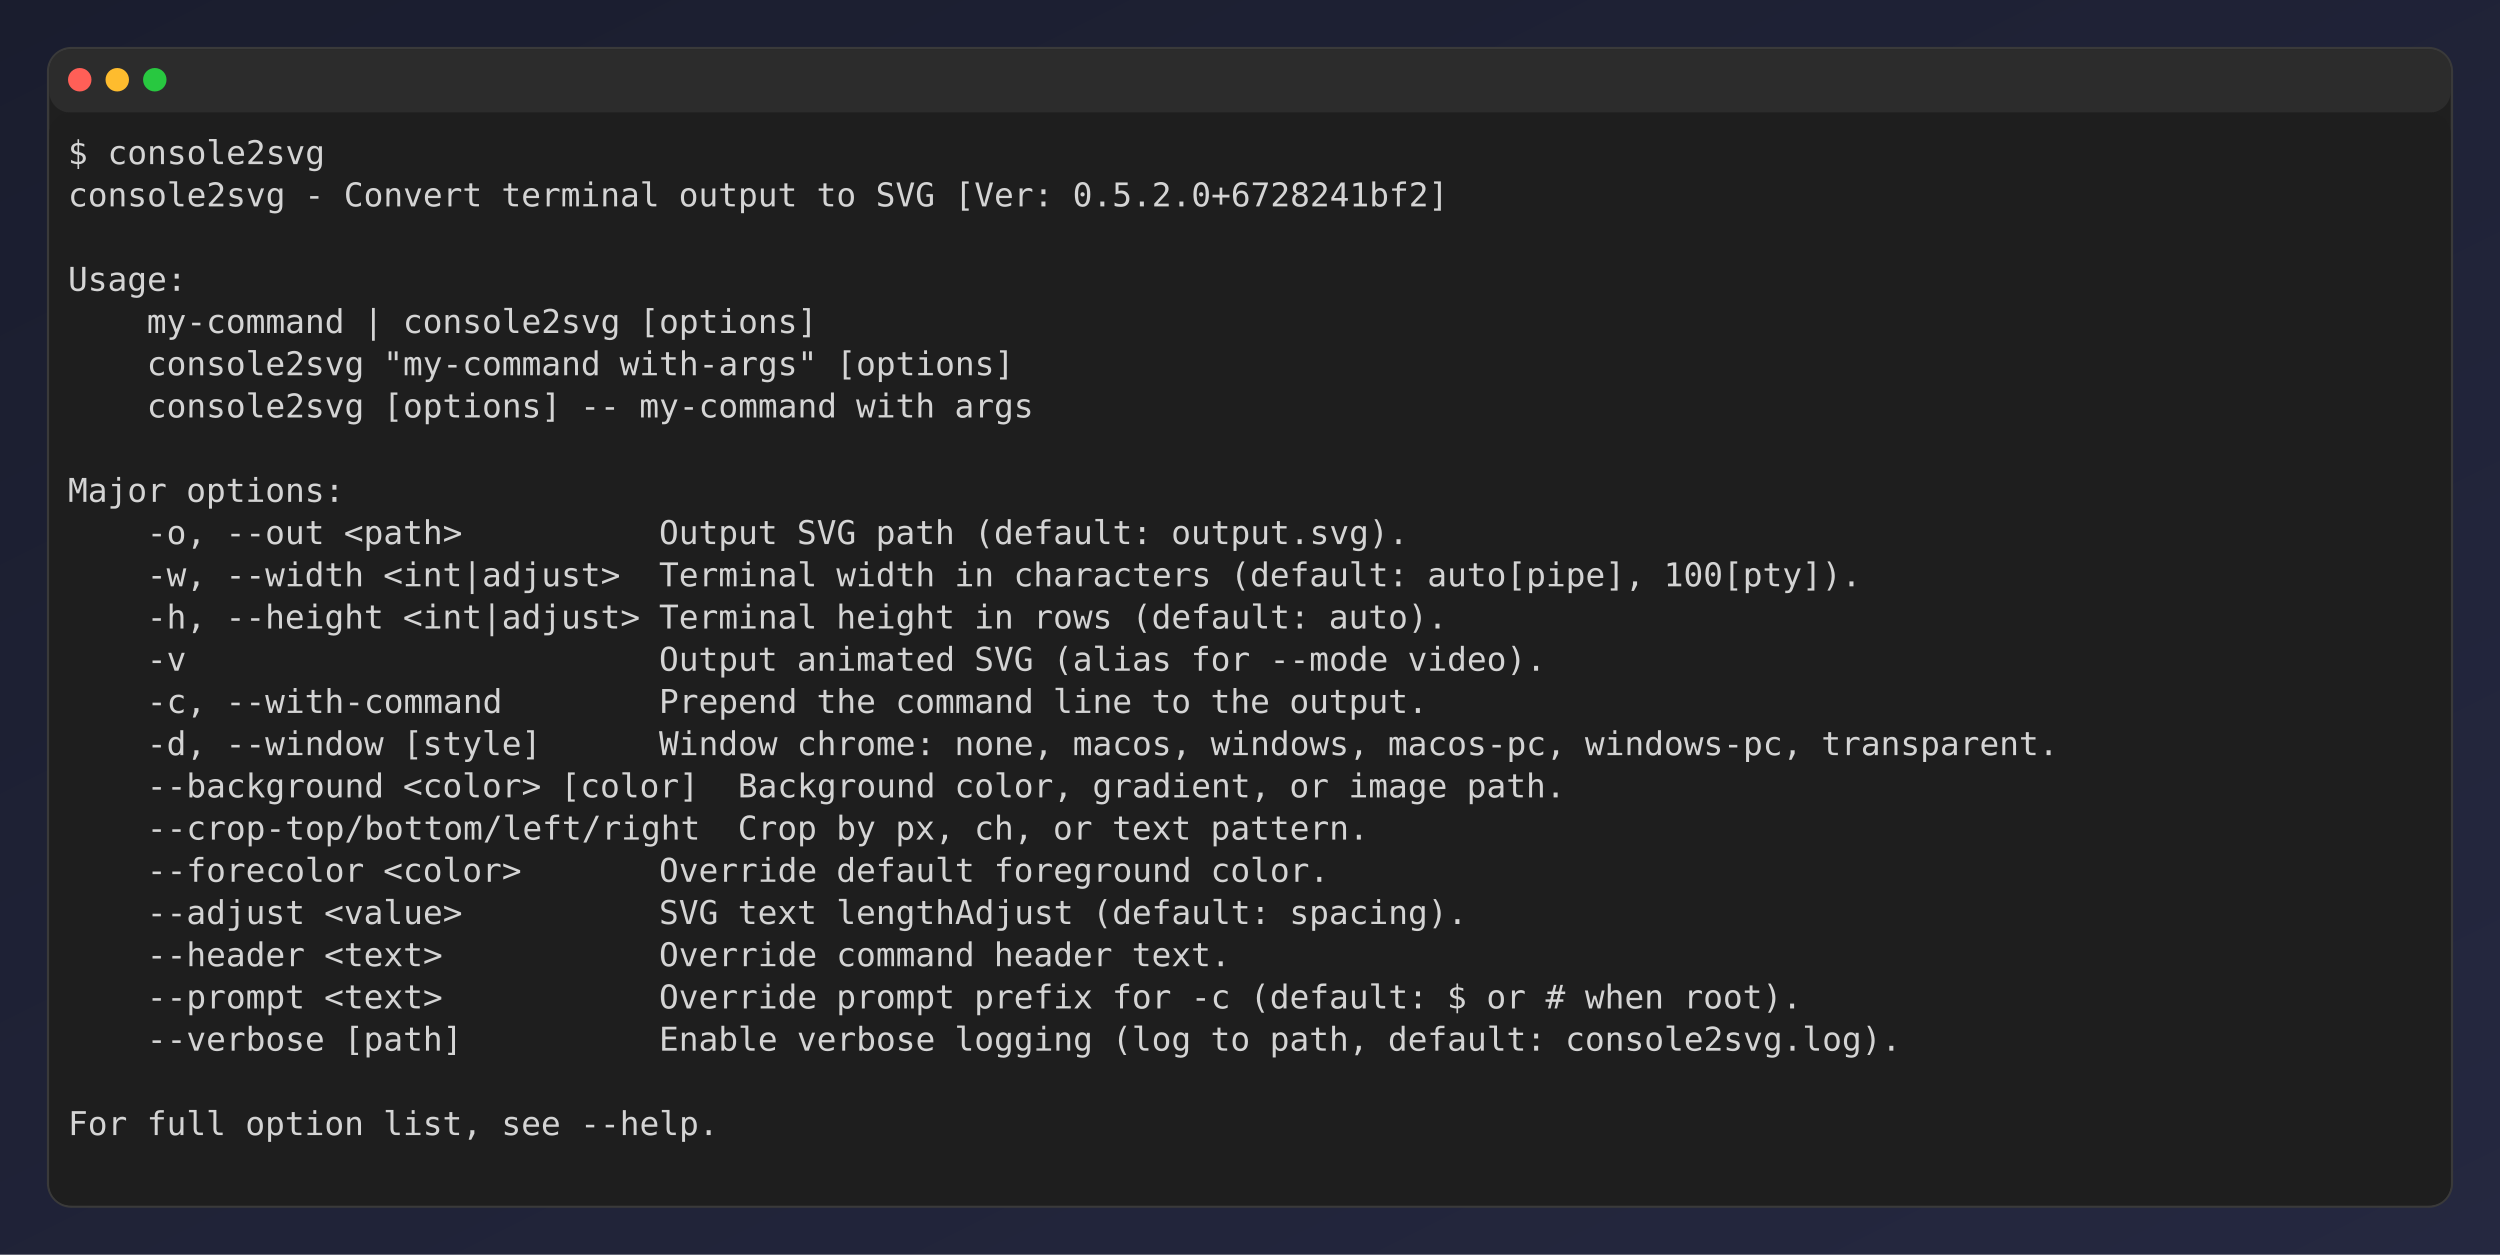
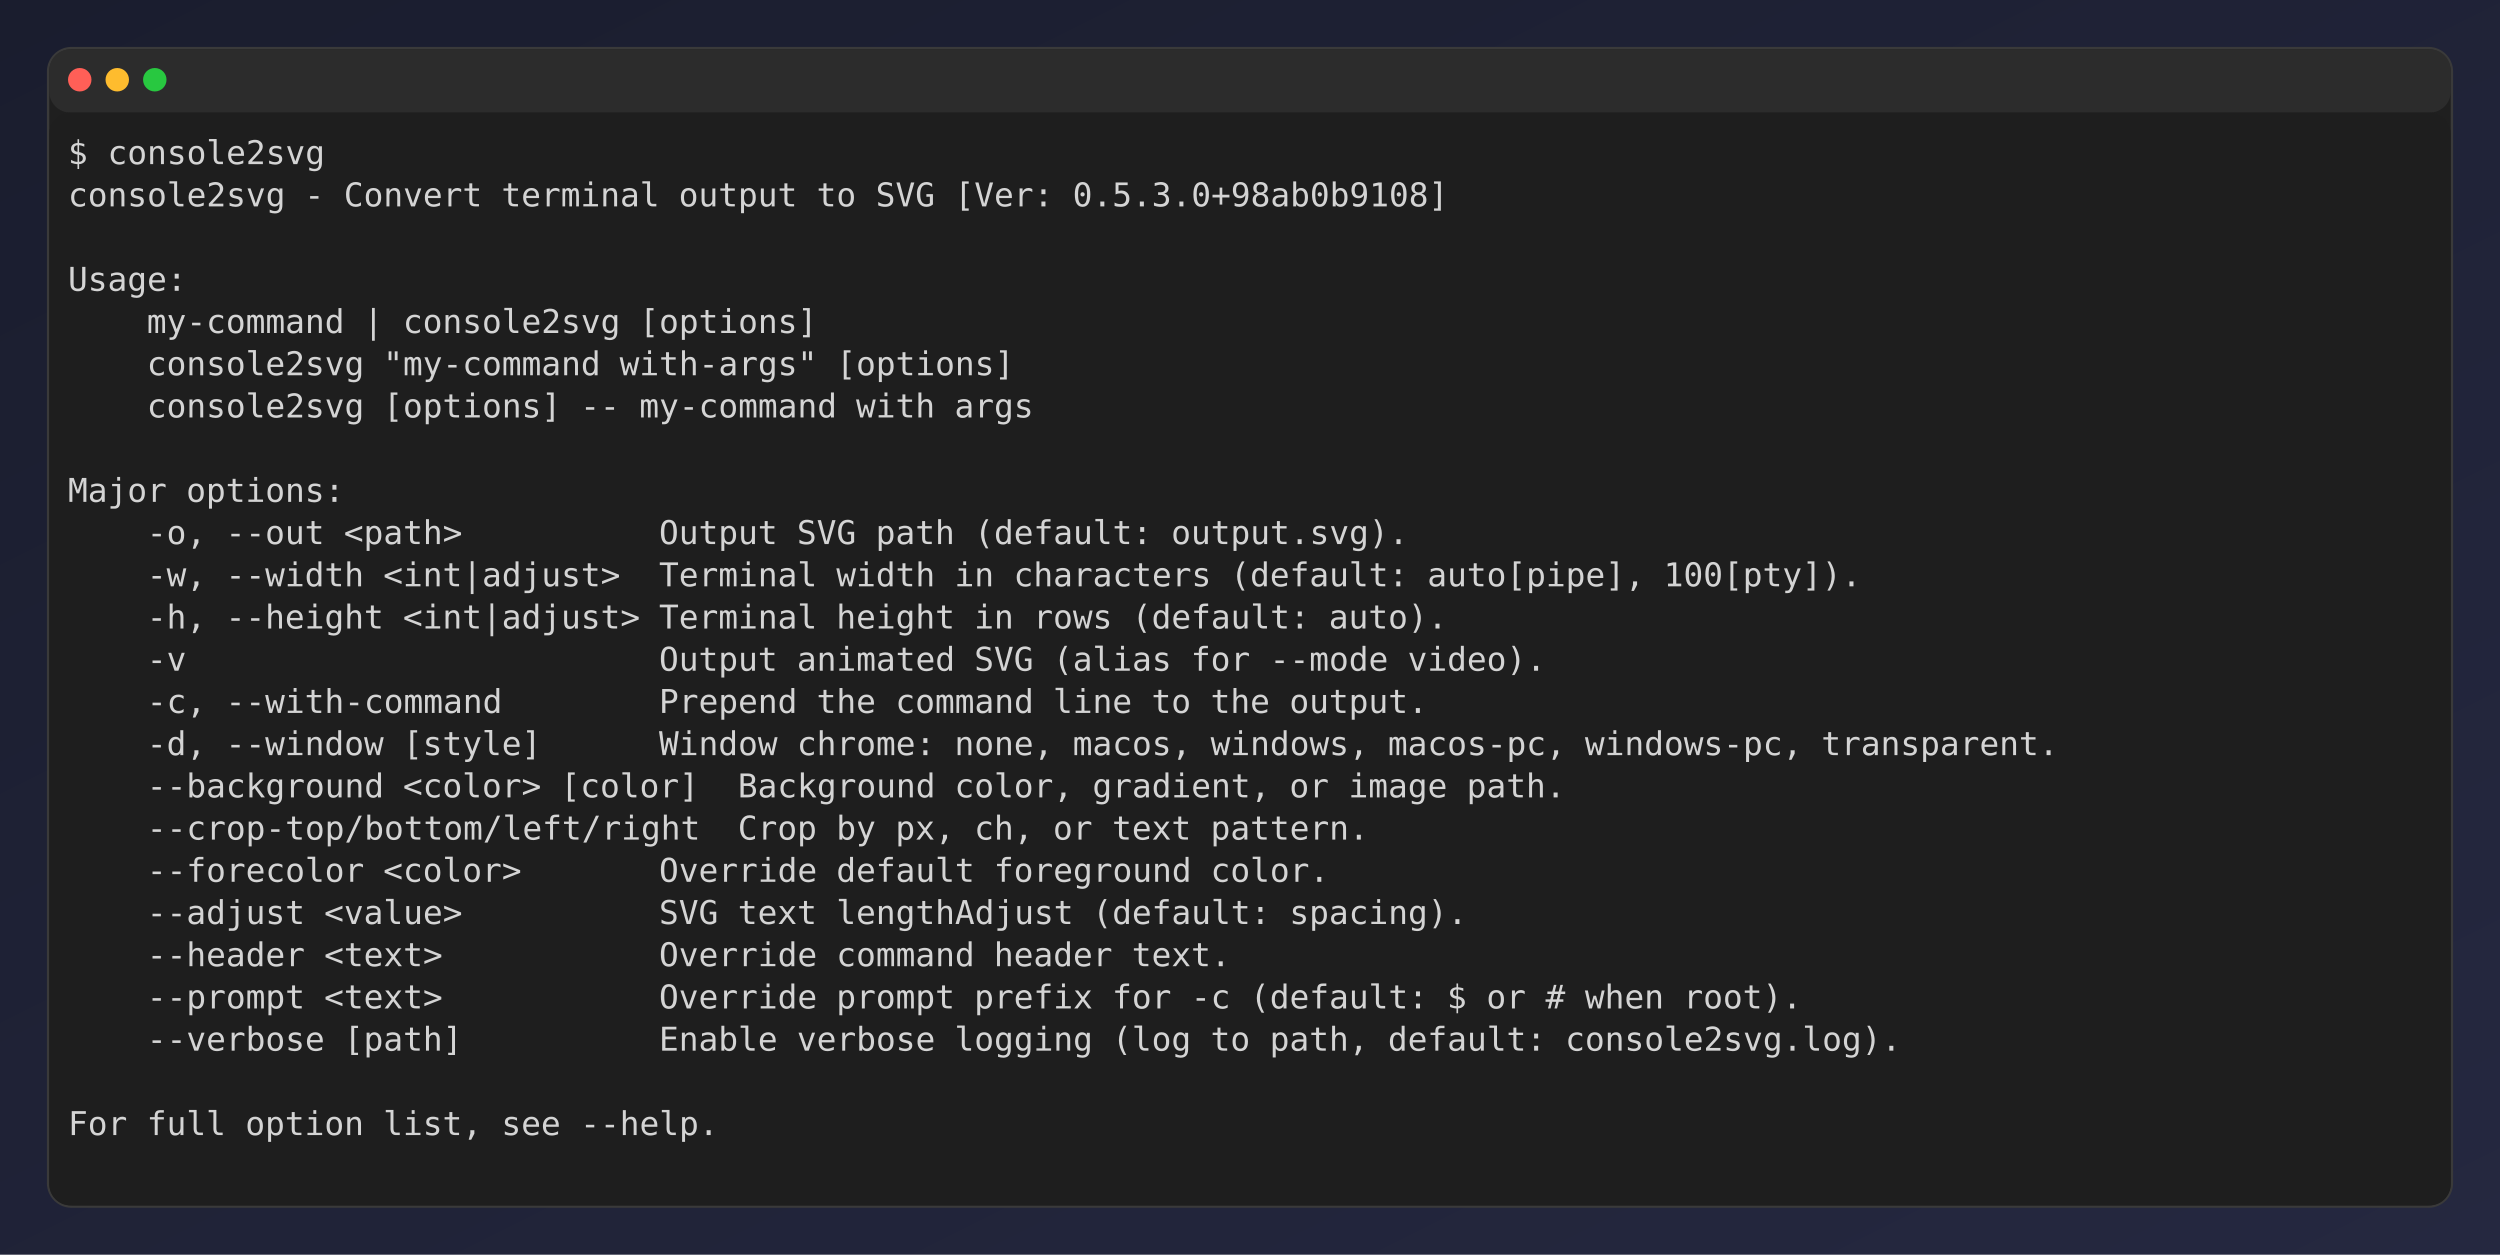
<svg xmlns="http://www.w3.org/2000/svg" viewBox="0 0 1066 535" role="img" aria-label="console2svg output">
  <style>
.crt {
  font-family: ui-monospace,"Cascadia Mono","Segoe UI Mono","SFMono-Regular",Menlo,monospace;
  font-size: 14px;
}
text {
  dominant-baseline: alphabetic;
}
.bg {
  shape-rendering: crispEdges;
}
</style>
  <defs>
    <linearGradient id="desktop-bg" x1="0%" y1="0%" x2="100%" y2="100%">
      <stop offset="0%" stop-color="#1a1d2e" />
      <stop offset="100%" stop-color="#252840" />
    </linearGradient>
  </defs>
  <rect width="1066" height="535" fill="url(#desktop-bg)" />
  <rect x="20.5" y="20.5" rx="10" ry="10" width="1025" height="494" fill="#1f1f1f" stroke="#3a3a3a" />
  <rect x="21" y="21" rx="9" ry="9" width="1024" height="27" fill="#2c2c2c" />
  <circle cx="34" cy="34" r="5" fill="#ff5f57" />
  <circle cx="50" cy="34" r="5" fill="#febc2e" />
  <circle cx="66" cy="34" r="5" fill="#28c840" />
  <rect x="21" y="48" width="1024" height="466" rx="9" ry="9" fill="#1e1e1e" />
  <rect x="29" y="56" width="1008" height="18" fill="#1e1e1e" />
  <text class="crt" x="29" y="70" fill="#d4d4d4">$ console2svg</text>
  <g transform="translate(29 74)">
    <rect width="1008" height="432" fill="#1e1e1e" />
    <text class="crt" x="0" y="14" fill="#d4d4d4" textLength="92.4" lengthAdjust="spacing">console2svg</text>
    <text class="crt" x="100.8" y="14" fill="#d4d4d4" textLength="8.4" lengthAdjust="spacing">-</text>
    <text class="crt" x="117.6" y="14" fill="#d4d4d4" textLength="58.8" lengthAdjust="spacing">Convert</text>
    <text class="crt" x="184.8" y="14" fill="#d4d4d4" textLength="67.2" lengthAdjust="spacing">terminal</text>
    <text class="crt" x="260.4" y="14" fill="#d4d4d4" textLength="50.4" lengthAdjust="spacing">output</text>
    <text class="crt" x="319.2" y="14" fill="#d4d4d4" textLength="16.8" lengthAdjust="spacing">to</text>
    <text class="crt" x="344.4" y="14" fill="#d4d4d4" textLength="25.2" lengthAdjust="spacing">SVG</text>
    <text class="crt" x="378" y="14" fill="#d4d4d4" textLength="42" lengthAdjust="spacing">[Ver:</text>
-     <text class="crt" x="428.4" y="14" fill="#d4d4d4" textLength="159.6" lengthAdjust="spacing">0.5.2.0+6728241bf2]</text>
+     <text class="crt" x="428.4" y="14" fill="#d4d4d4" textLength="159.6" lengthAdjust="spacing">0.5.3.0+98ab0b9108]</text>
    <text class="crt" x="0" y="50" fill="#d4d4d4" textLength="50.4" lengthAdjust="spacing">Usage:</text>
    <text class="crt" x="33.6" y="68" fill="#d4d4d4" textLength="84" lengthAdjust="spacing">my-command</text>
    <text class="crt" x="126" y="68" fill="#d4d4d4" textLength="8.4" lengthAdjust="spacing">|</text>
    <text class="crt" x="142.8" y="68" fill="#d4d4d4" textLength="92.4" lengthAdjust="spacing">console2svg</text>
    <text class="crt" x="243.6" y="68" fill="#d4d4d4" textLength="75.6" lengthAdjust="spacing">[options]</text>
    <text class="crt" x="33.6" y="86" fill="#d4d4d4" textLength="92.4" lengthAdjust="spacing">console2svg</text>
    <text class="crt" x="134.4" y="86" fill="#d4d4d4" textLength="92.4" lengthAdjust="spacing">"my-command</text>
    <text class="crt" x="235.2" y="86" fill="#d4d4d4" textLength="84" lengthAdjust="spacing">with-args"</text>
    <text class="crt" x="327.6" y="86" fill="#d4d4d4" textLength="75.6" lengthAdjust="spacing">[options]</text>
    <text class="crt" x="33.6" y="104" fill="#d4d4d4" textLength="92.4" lengthAdjust="spacing">console2svg</text>
    <text class="crt" x="134.4" y="104" fill="#d4d4d4" textLength="75.6" lengthAdjust="spacing">[options]</text>
    <text class="crt" x="218.4" y="104" fill="#d4d4d4" textLength="16.8" lengthAdjust="spacing">--</text>
    <text class="crt" x="243.6" y="104" fill="#d4d4d4" textLength="84" lengthAdjust="spacing">my-command</text>
    <text class="crt" x="336" y="104" fill="#d4d4d4" textLength="33.6" lengthAdjust="spacing">with</text>
    <text class="crt" x="378" y="104" fill="#d4d4d4" textLength="33.6" lengthAdjust="spacing">args</text>
    <text class="crt" x="0" y="140" fill="#d4d4d4" textLength="42" lengthAdjust="spacing">Major</text>
    <text class="crt" x="50.4" y="140" fill="#d4d4d4" textLength="67.2" lengthAdjust="spacing">options:</text>
    <text class="crt" x="33.6" y="158" fill="#d4d4d4" textLength="25.2" lengthAdjust="spacing">-o,</text>
    <text class="crt" x="67.2" y="158" fill="#d4d4d4" textLength="42" lengthAdjust="spacing">--out</text>
    <text class="crt" x="117.6" y="158" fill="#d4d4d4" textLength="50.4" lengthAdjust="spacing">&lt;path&gt;</text>
    <text class="crt" x="252" y="158" fill="#d4d4d4" textLength="50.4" lengthAdjust="spacing">Output</text>
    <text class="crt" x="310.8" y="158" fill="#d4d4d4" textLength="25.2" lengthAdjust="spacing">SVG</text>
    <text class="crt" x="344.4" y="158" fill="#d4d4d4" textLength="33.6" lengthAdjust="spacing">path</text>
    <text class="crt" x="386.4" y="158" fill="#d4d4d4" textLength="75.6" lengthAdjust="spacing">(default:</text>
    <text class="crt" x="470.4" y="158" fill="#d4d4d4" textLength="100.8" lengthAdjust="spacing">output.svg).</text>
    <text class="crt" x="33.6" y="176" fill="#d4d4d4" textLength="25.2" lengthAdjust="spacing">-w,</text>
    <text class="crt" x="67.2" y="176" fill="#d4d4d4" textLength="58.8" lengthAdjust="spacing">--width</text>
    <text class="crt" x="134.4" y="176" fill="#d4d4d4" textLength="100.8" lengthAdjust="spacing">&lt;int|adjust&gt;</text>
    <text class="crt" x="252" y="176" fill="#d4d4d4" textLength="67.2" lengthAdjust="spacing">Terminal</text>
    <text class="crt" x="327.6" y="176" fill="#d4d4d4" textLength="42" lengthAdjust="spacing">width</text>
    <text class="crt" x="378" y="176" fill="#d4d4d4" textLength="16.8" lengthAdjust="spacing">in</text>
    <text class="crt" x="403.2" y="176" fill="#d4d4d4" textLength="84" lengthAdjust="spacing">characters</text>
    <text class="crt" x="495.6" y="176" fill="#d4d4d4" textLength="75.6" lengthAdjust="spacing">(default:</text>
    <text class="crt" x="579.6" y="176" fill="#d4d4d4" textLength="92.4" lengthAdjust="spacing">auto[pipe],</text>
    <text class="crt" x="680.4" y="176" fill="#d4d4d4" textLength="84" lengthAdjust="spacing">100[pty]).</text>
    <text class="crt" x="33.6" y="194" fill="#d4d4d4" textLength="25.2" lengthAdjust="spacing">-h,</text>
    <text class="crt" x="67.2" y="194" fill="#d4d4d4" textLength="67.2" lengthAdjust="spacing">--height</text>
    <text class="crt" x="142.8" y="194" fill="#d4d4d4" textLength="100.8" lengthAdjust="spacing">&lt;int|adjust&gt;</text>
    <text class="crt" x="252" y="194" fill="#d4d4d4" textLength="67.2" lengthAdjust="spacing">Terminal</text>
    <text class="crt" x="327.6" y="194" fill="#d4d4d4" textLength="50.4" lengthAdjust="spacing">height</text>
    <text class="crt" x="386.4" y="194" fill="#d4d4d4" textLength="16.8" lengthAdjust="spacing">in</text>
    <text class="crt" x="411.6" y="194" fill="#d4d4d4" textLength="33.6" lengthAdjust="spacing">rows</text>
    <text class="crt" x="453.6" y="194" fill="#d4d4d4" textLength="75.6" lengthAdjust="spacing">(default:</text>
    <text class="crt" x="537.6" y="194" fill="#d4d4d4" textLength="50.4" lengthAdjust="spacing">auto).</text>
    <text class="crt" x="33.6" y="212" fill="#d4d4d4" textLength="16.8" lengthAdjust="spacing">-v</text>
    <text class="crt" x="252" y="212" fill="#d4d4d4" textLength="50.4" lengthAdjust="spacing">Output</text>
    <text class="crt" x="310.8" y="212" fill="#d4d4d4" textLength="67.2" lengthAdjust="spacing">animated</text>
    <text class="crt" x="386.4" y="212" fill="#d4d4d4" textLength="25.2" lengthAdjust="spacing">SVG</text>
    <text class="crt" x="420" y="212" fill="#d4d4d4" textLength="50.4" lengthAdjust="spacing">(alias</text>
    <text class="crt" x="478.8" y="212" fill="#d4d4d4" textLength="25.2" lengthAdjust="spacing">for</text>
    <text class="crt" x="512.4" y="212" fill="#d4d4d4" textLength="50.4" lengthAdjust="spacing">--mode</text>
    <text class="crt" x="571.2" y="212" fill="#d4d4d4" textLength="58.8" lengthAdjust="spacing">video).</text>
    <text class="crt" x="33.6" y="230" fill="#d4d4d4" textLength="25.2" lengthAdjust="spacing">-c,</text>
    <text class="crt" x="67.2" y="230" fill="#d4d4d4" textLength="117.6" lengthAdjust="spacing">--with-command</text>
    <text class="crt" x="252" y="230" fill="#d4d4d4" textLength="58.8" lengthAdjust="spacing">Prepend</text>
    <text class="crt" x="319.2" y="230" fill="#d4d4d4" textLength="25.2" lengthAdjust="spacing">the</text>
    <text class="crt" x="352.8" y="230" fill="#d4d4d4" textLength="58.8" lengthAdjust="spacing">command</text>
    <text class="crt" x="420" y="230" fill="#d4d4d4" textLength="33.6" lengthAdjust="spacing">line</text>
    <text class="crt" x="462" y="230" fill="#d4d4d4" textLength="16.8" lengthAdjust="spacing">to</text>
    <text class="crt" x="487.2" y="230" fill="#d4d4d4" textLength="25.2" lengthAdjust="spacing">the</text>
    <text class="crt" x="520.8" y="230" fill="#d4d4d4" textLength="58.8" lengthAdjust="spacing">output.</text>
    <text class="crt" x="33.6" y="248" fill="#d4d4d4" textLength="25.2" lengthAdjust="spacing">-d,</text>
    <text class="crt" x="67.2" y="248" fill="#d4d4d4" textLength="67.2" lengthAdjust="spacing">--window</text>
    <text class="crt" x="142.8" y="248" fill="#d4d4d4" textLength="58.8" lengthAdjust="spacing">[style]</text>
    <text class="crt" x="252" y="248" fill="#d4d4d4" textLength="50.4" lengthAdjust="spacing">Window</text>
    <text class="crt" x="310.8" y="248" fill="#d4d4d4" textLength="58.8" lengthAdjust="spacing">chrome:</text>
    <text class="crt" x="378" y="248" fill="#d4d4d4" textLength="42" lengthAdjust="spacing">none,</text>
    <text class="crt" x="428.4" y="248" fill="#d4d4d4" textLength="50.4" lengthAdjust="spacing">macos,</text>
    <text class="crt" x="487.2" y="248" fill="#d4d4d4" textLength="67.2" lengthAdjust="spacing">windows,</text>
    <text class="crt" x="562.8" y="248" fill="#d4d4d4" textLength="75.6" lengthAdjust="spacing">macos-pc,</text>
    <text class="crt" x="646.8" y="248" fill="#d4d4d4" textLength="92.4" lengthAdjust="spacing">windows-pc,</text>
    <text class="crt" x="747.6" y="248" fill="#d4d4d4" textLength="100.8" lengthAdjust="spacing">transparent.</text>
    <text class="crt" x="33.6" y="266" fill="#d4d4d4" textLength="100.8" lengthAdjust="spacing">--background</text>
    <text class="crt" x="142.8" y="266" fill="#d4d4d4" textLength="58.8" lengthAdjust="spacing">&lt;color&gt;</text>
    <text class="crt" x="210" y="266" fill="#d4d4d4" textLength="58.8" lengthAdjust="spacing">[color]</text>
    <text class="crt" x="285.6" y="266" fill="#d4d4d4" textLength="84" lengthAdjust="spacing">Background</text>
    <text class="crt" x="378" y="266" fill="#d4d4d4" textLength="50.4" lengthAdjust="spacing">color,</text>
    <text class="crt" x="436.8" y="266" fill="#d4d4d4" textLength="75.6" lengthAdjust="spacing">gradient,</text>
    <text class="crt" x="520.8" y="266" fill="#d4d4d4" textLength="16.8" lengthAdjust="spacing">or</text>
    <text class="crt" x="546" y="266" fill="#d4d4d4" textLength="42" lengthAdjust="spacing">image</text>
    <text class="crt" x="596.4" y="266" fill="#d4d4d4" textLength="42" lengthAdjust="spacing">path.</text>
    <text class="crt" x="33.6" y="284" fill="#d4d4d4" textLength="235.2" lengthAdjust="spacing">--crop-top/bottom/left/right</text>
    <text class="crt" x="285.6" y="284" fill="#d4d4d4" textLength="33.6" lengthAdjust="spacing">Crop</text>
    <text class="crt" x="327.6" y="284" fill="#d4d4d4" textLength="16.8" lengthAdjust="spacing">by</text>
    <text class="crt" x="352.8" y="284" fill="#d4d4d4" textLength="25.2" lengthAdjust="spacing">px,</text>
    <text class="crt" x="386.4" y="284" fill="#d4d4d4" textLength="25.2" lengthAdjust="spacing">ch,</text>
    <text class="crt" x="420" y="284" fill="#d4d4d4" textLength="16.8" lengthAdjust="spacing">or</text>
    <text class="crt" x="445.2" y="284" fill="#d4d4d4" textLength="33.6" lengthAdjust="spacing">text</text>
    <text class="crt" x="487.2" y="284" fill="#d4d4d4" textLength="67.2" lengthAdjust="spacing">pattern.</text>
    <text class="crt" x="33.6" y="302" fill="#d4d4d4" textLength="92.4" lengthAdjust="spacing">--forecolor</text>
    <text class="crt" x="134.4" y="302" fill="#d4d4d4" textLength="58.8" lengthAdjust="spacing">&lt;color&gt;</text>
    <text class="crt" x="252" y="302" fill="#d4d4d4" textLength="67.2" lengthAdjust="spacing">Override</text>
    <text class="crt" x="327.6" y="302" fill="#d4d4d4" textLength="58.8" lengthAdjust="spacing">default</text>
    <text class="crt" x="394.8" y="302" fill="#d4d4d4" textLength="84" lengthAdjust="spacing">foreground</text>
    <text class="crt" x="487.2" y="302" fill="#d4d4d4" textLength="50.4" lengthAdjust="spacing">color.</text>
    <text class="crt" x="33.6" y="320" fill="#d4d4d4" textLength="67.2" lengthAdjust="spacing">--adjust</text>
    <text class="crt" x="109.2" y="320" fill="#d4d4d4" textLength="58.8" lengthAdjust="spacing">&lt;value&gt;</text>
    <text class="crt" x="252" y="320" fill="#d4d4d4" textLength="25.2" lengthAdjust="spacing">SVG</text>
    <text class="crt" x="285.6" y="320" fill="#d4d4d4" textLength="33.6" lengthAdjust="spacing">text</text>
    <text class="crt" x="327.6" y="320" fill="#d4d4d4" textLength="100.8" lengthAdjust="spacing">lengthAdjust</text>
    <text class="crt" x="436.8" y="320" fill="#d4d4d4" textLength="75.6" lengthAdjust="spacing">(default:</text>
    <text class="crt" x="520.8" y="320" fill="#d4d4d4" textLength="75.6" lengthAdjust="spacing">spacing).</text>
    <text class="crt" x="33.6" y="338" fill="#d4d4d4" textLength="67.2" lengthAdjust="spacing">--header</text>
    <text class="crt" x="109.2" y="338" fill="#d4d4d4" textLength="50.4" lengthAdjust="spacing">&lt;text&gt;</text>
    <text class="crt" x="252" y="338" fill="#d4d4d4" textLength="67.2" lengthAdjust="spacing">Override</text>
    <text class="crt" x="327.6" y="338" fill="#d4d4d4" textLength="58.8" lengthAdjust="spacing">command</text>
    <text class="crt" x="394.8" y="338" fill="#d4d4d4" textLength="50.4" lengthAdjust="spacing">header</text>
    <text class="crt" x="453.6" y="338" fill="#d4d4d4" textLength="42" lengthAdjust="spacing">text.</text>
    <text class="crt" x="33.6" y="356" fill="#d4d4d4" textLength="67.2" lengthAdjust="spacing">--prompt</text>
    <text class="crt" x="109.2" y="356" fill="#d4d4d4" textLength="50.4" lengthAdjust="spacing">&lt;text&gt;</text>
    <text class="crt" x="252" y="356" fill="#d4d4d4" textLength="67.2" lengthAdjust="spacing">Override</text>
    <text class="crt" x="327.6" y="356" fill="#d4d4d4" textLength="50.4" lengthAdjust="spacing">prompt</text>
    <text class="crt" x="386.4" y="356" fill="#d4d4d4" textLength="50.4" lengthAdjust="spacing">prefix</text>
    <text class="crt" x="445.2" y="356" fill="#d4d4d4" textLength="25.2" lengthAdjust="spacing">for</text>
    <text class="crt" x="478.8" y="356" fill="#d4d4d4" textLength="16.8" lengthAdjust="spacing">-c</text>
    <text class="crt" x="504" y="356" fill="#d4d4d4" textLength="75.6" lengthAdjust="spacing">(default:</text>
    <text class="crt" x="588" y="356" fill="#d4d4d4" textLength="8.4" lengthAdjust="spacing">$</text>
    <text class="crt" x="604.8" y="356" fill="#d4d4d4" textLength="16.8" lengthAdjust="spacing">or</text>
    <text class="crt" x="630" y="356" fill="#d4d4d4" textLength="8.4" lengthAdjust="spacing">#</text>
    <text class="crt" x="646.8" y="356" fill="#d4d4d4" textLength="33.6" lengthAdjust="spacing">when</text>
    <text class="crt" x="688.8" y="356" fill="#d4d4d4" textLength="50.4" lengthAdjust="spacing">root).</text>
    <text class="crt" x="33.6" y="374" fill="#d4d4d4" textLength="75.6" lengthAdjust="spacing">--verbose</text>
    <text class="crt" x="117.6" y="374" fill="#d4d4d4" textLength="50.4" lengthAdjust="spacing">[path]</text>
    <text class="crt" x="252" y="374" fill="#d4d4d4" textLength="50.4" lengthAdjust="spacing">Enable</text>
    <text class="crt" x="310.8" y="374" fill="#d4d4d4" textLength="58.8" lengthAdjust="spacing">verbose</text>
    <text class="crt" x="378" y="374" fill="#d4d4d4" textLength="58.8" lengthAdjust="spacing">logging</text>
    <text class="crt" x="445.2" y="374" fill="#d4d4d4" textLength="33.6" lengthAdjust="spacing">(log</text>
    <text class="crt" x="487.2" y="374" fill="#d4d4d4" textLength="16.8" lengthAdjust="spacing">to</text>
    <text class="crt" x="512.4" y="374" fill="#d4d4d4" textLength="42" lengthAdjust="spacing">path,</text>
    <text class="crt" x="562.8" y="374" fill="#d4d4d4" textLength="67.2" lengthAdjust="spacing">default:</text>
    <text class="crt" x="638.4" y="374" fill="#d4d4d4" textLength="142.8" lengthAdjust="spacing">console2svg.log).</text>
    <text class="crt" x="0" y="410" fill="#d4d4d4" textLength="25.2" lengthAdjust="spacing">For</text>
    <text class="crt" x="33.6" y="410" fill="#d4d4d4" textLength="33.6" lengthAdjust="spacing">full</text>
    <text class="crt" x="75.6" y="410" fill="#d4d4d4" textLength="50.4" lengthAdjust="spacing">option</text>
    <text class="crt" x="134.4" y="410" fill="#d4d4d4" textLength="42" lengthAdjust="spacing">list,</text>
    <text class="crt" x="184.8" y="410" fill="#d4d4d4" textLength="25.2" lengthAdjust="spacing">see</text>
    <text class="crt" x="218.4" y="410" fill="#d4d4d4" textLength="58.8" lengthAdjust="spacing">--help.</text>
  </g>
</svg>
